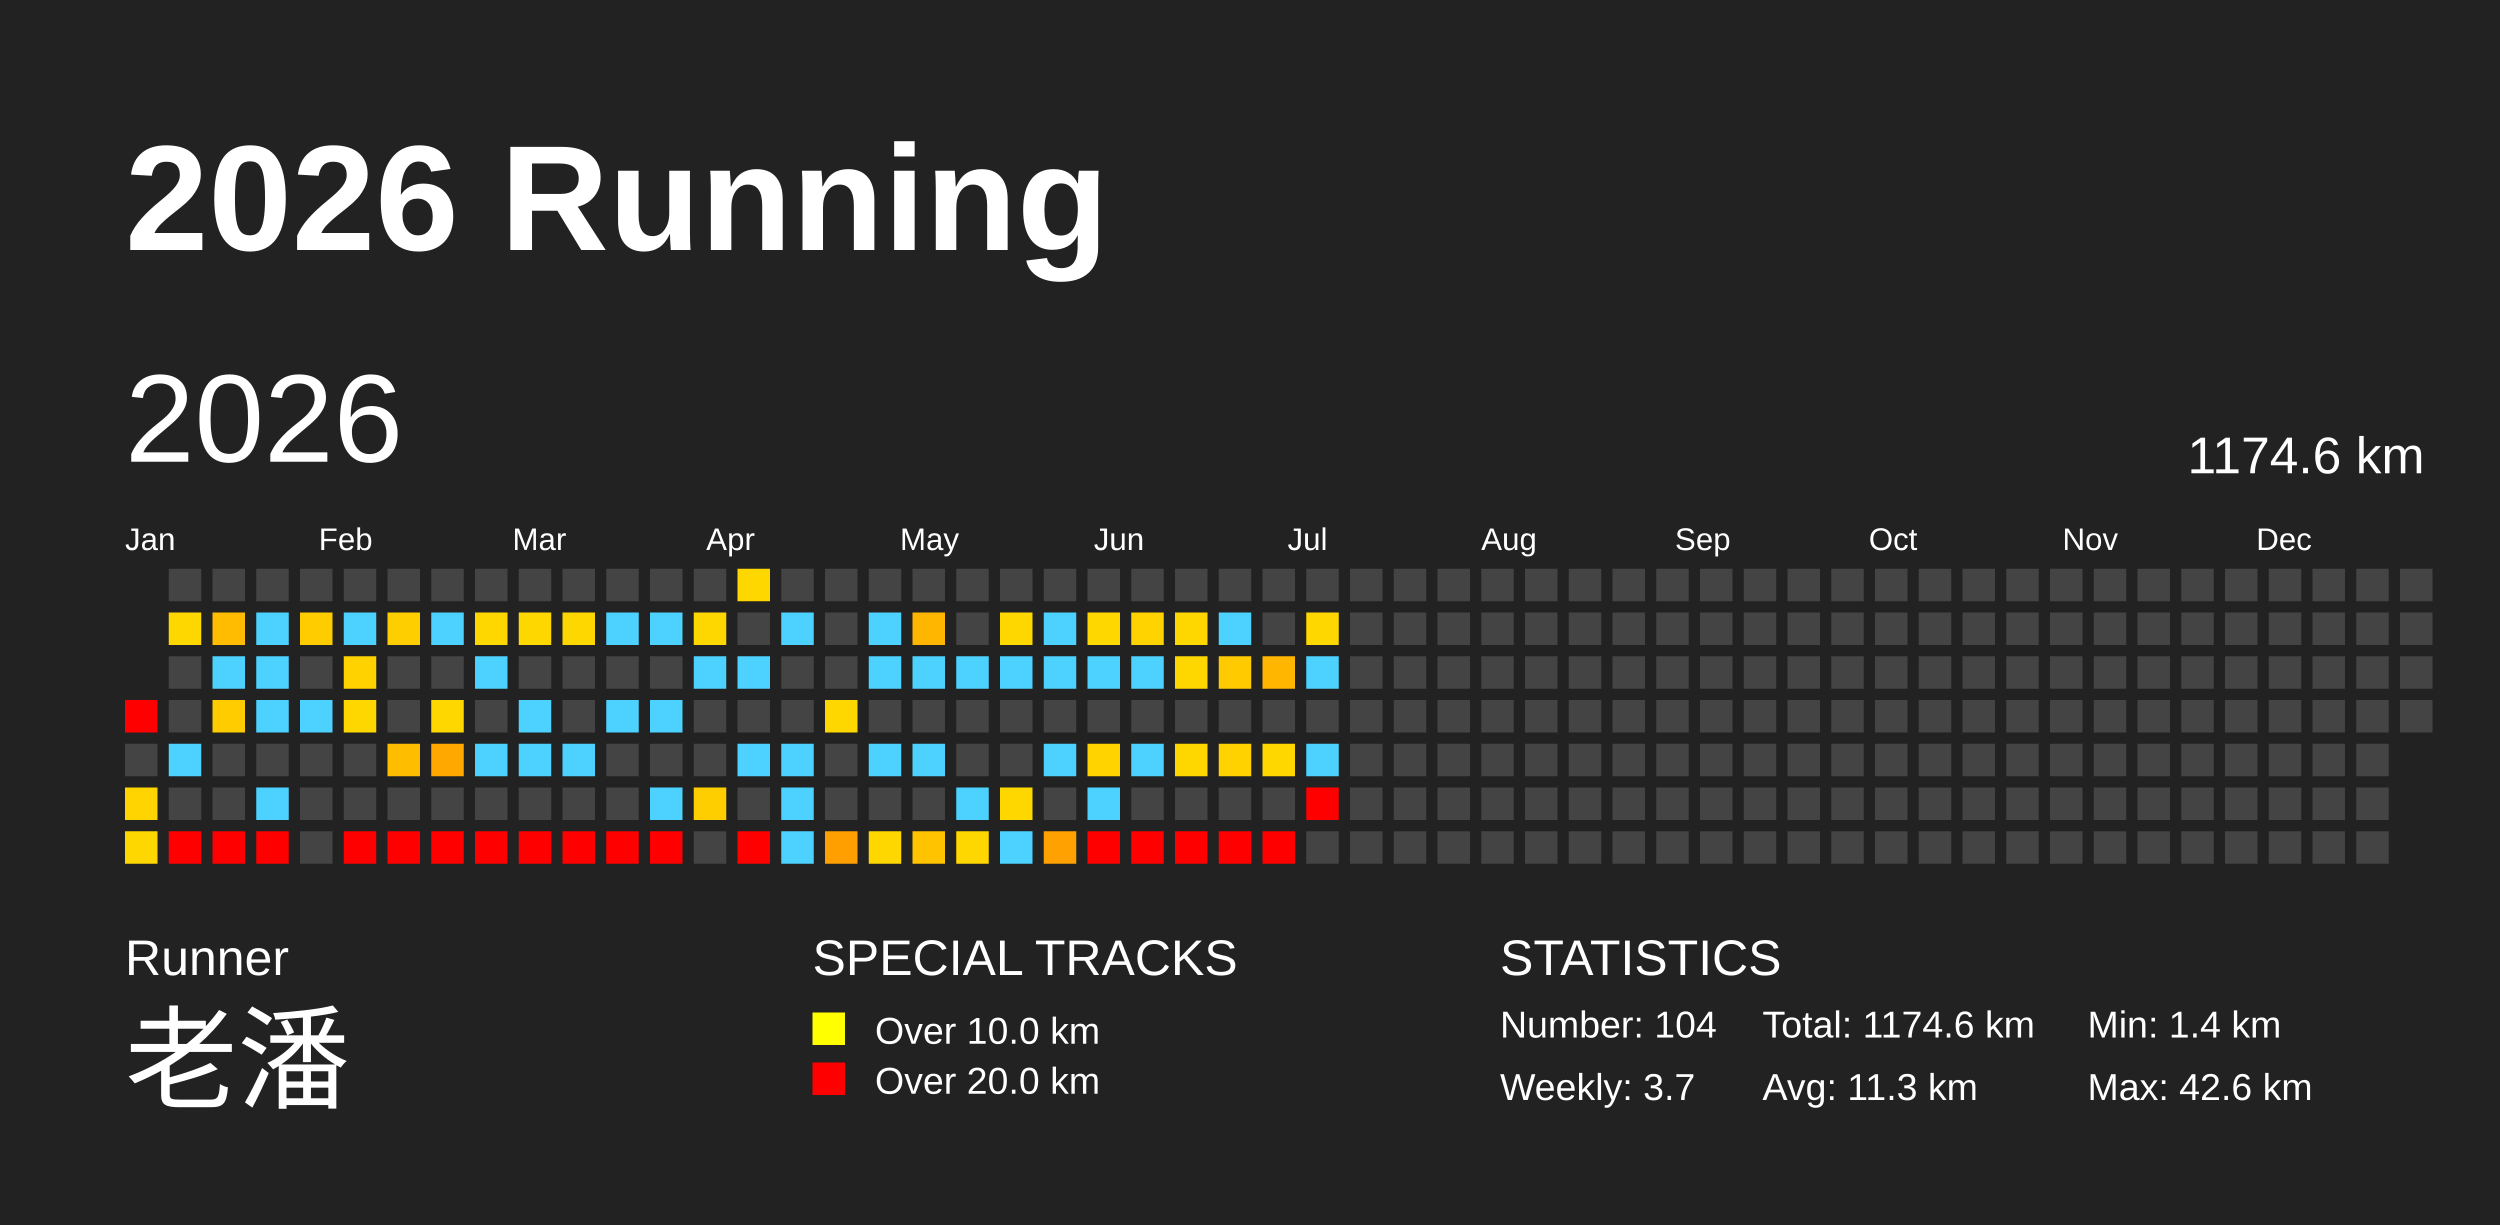
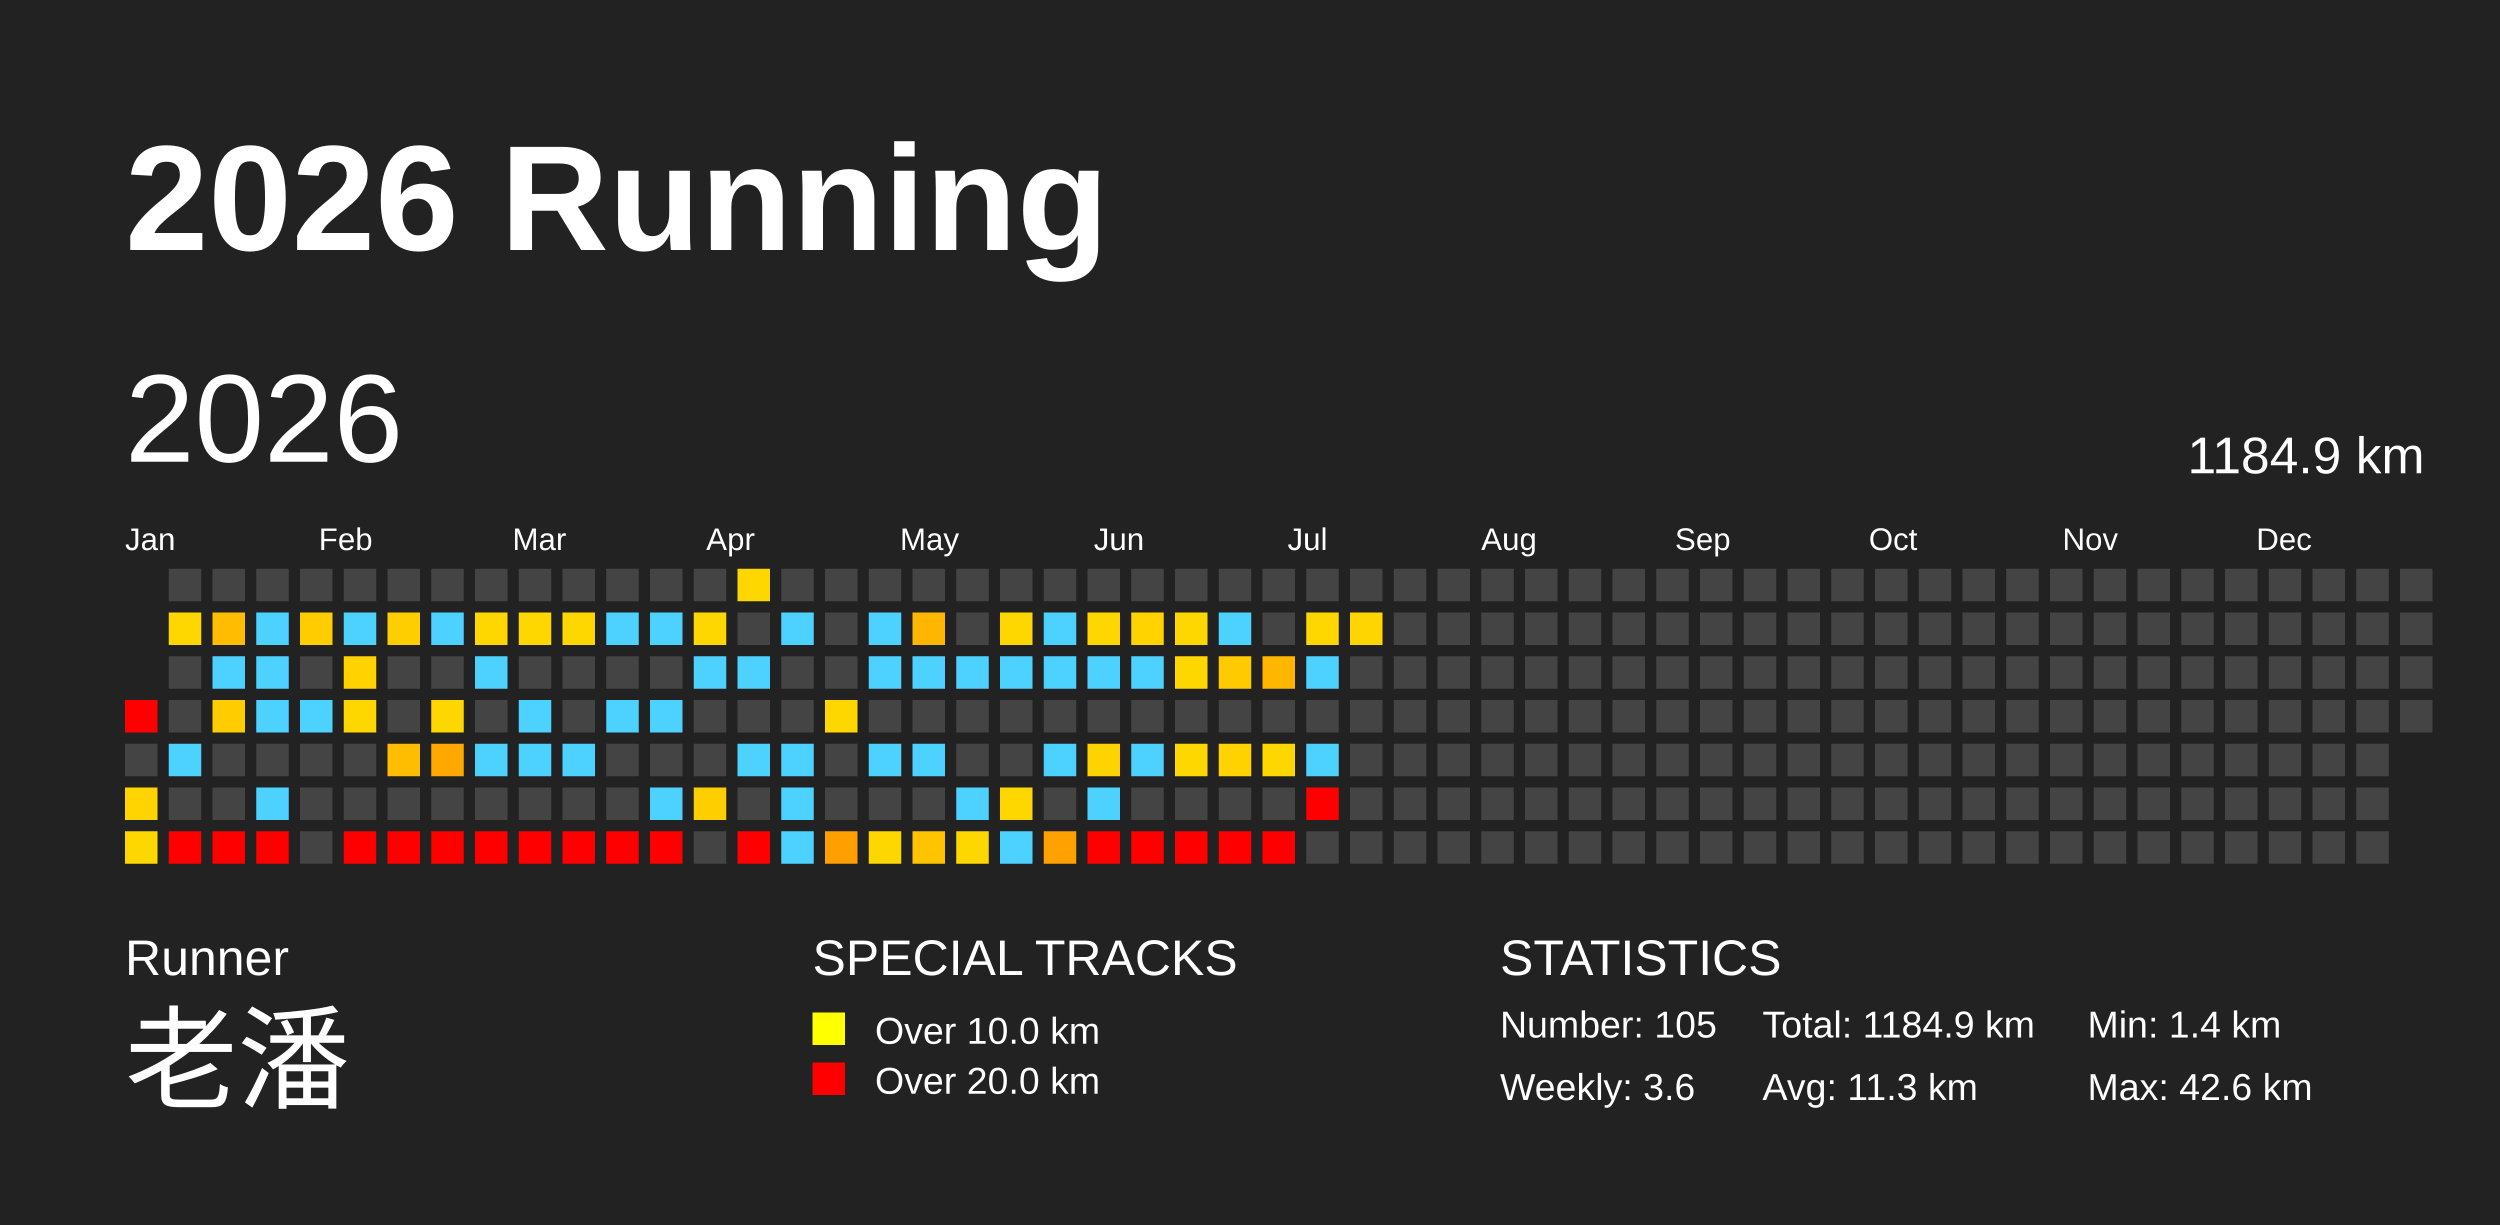
<svg xmlns="http://www.w3.org/2000/svg" baseProfile="full" height="98mm" version="1.1" viewBox="0,0,200,98" width="200mm">
  <defs />
  <rect fill="#222222" height="98" width="200" x="0" y="0" />
  <text fill="#FFFFFF" style="font-size:12px; font-family:Arial; font-weight:bold;" x="10" y="20">2026 Running</text>
  <text fill="#FFFFFF" style="font-size:4px; font-family:Arial" x="10" y="78">Runner</text>
  <text fill="#FFFFFF" style="font-size:9px; font-family:Arial" x="10" y="88">老潘</text>
  <text fill="#FFFFFF" style="font-size:4px; font-family:Arial" x="65" y="78">SPECIAL TRACKS</text>
  <rect fill="yellow" height="2.6" width="2.6" x="65" y="81" />
  <text fill="#FFFFFF" style="font-size:3px; font-family:Arial" x="70" y="83.5">Over 10.0 km</text>
  <rect fill="red" height="2.6" width="2.6" x="65" y="85" />
  <text fill="#FFFFFF" style="font-size:3px; font-family:Arial" x="70" y="87.5">Over 20.0 km</text>
  <text fill="#FFFFFF" style="font-size:4px; font-family:Arial" x="120" y="78">STATISTICS</text>
-   <text fill="#FFFFFF" style="font-size:3px; font-family:Arial" x="120" y="83">Number: 104</text>
-   <text fill="#FFFFFF" style="font-size:3px; font-family:Arial" x="120" y="88">Weekly: 3.7</text>
-   <text fill="#FFFFFF" style="font-size:3px; font-family:Arial" x="141" y="83">Total: 1174.6 km</text>
+   <text fill="#FFFFFF" style="font-size:3px; font-family:Arial" x="120" y="83">Number: 105</text>
+   <text fill="#FFFFFF" style="font-size:3px; font-family:Arial" x="120" y="88">Weekly: 3.6</text>
+   <text fill="#FFFFFF" style="font-size:3px; font-family:Arial" x="141" y="83">Total: 1184.9 km</text>
  <text fill="#FFFFFF" style="font-size:3px; font-family:Arial" x="141" y="88">Avg: 11.3 km</text>
  <text fill="#FFFFFF" style="font-size:3px; font-family:Arial" x="167" y="83">Min: 1.4 km</text>
  <text fill="#FFFFFF" style="font-size:3px; font-family:Arial" x="167" y="88">Max: 42.6 km</text>
  <text dominant-baseline="hanging" fill="#FFFFFF" style="font-size:10.0px; font-family:Arial;" x="10" y="30">2026</text>
-   <text dominant-baseline="hanging" fill="#FFFFFF" style="font-size:4.125px; font-family:Arial;" x="175" y="35">1174.6 km</text>
+   <text dominant-baseline="hanging" fill="#FFFFFF" style="font-size:4.125px; font-family:Arial;" x="175" y="35">1184.9 km</text>
  <text fill="#FFFFFF" style="font-size:2.5px; font-family:Arial" x="10.0" y="44">Jan</text>
  <text fill="#FFFFFF" style="font-size:2.5px; font-family:Arial" x="25.5" y="44">Feb</text>
  <text fill="#FFFFFF" style="font-size:2.5px; font-family:Arial" x="41.0" y="44">Mar</text>
  <text fill="#FFFFFF" style="font-size:2.5px; font-family:Arial" x="56.5" y="44">Apr</text>
  <text fill="#FFFFFF" style="font-size:2.5px; font-family:Arial" x="72.0" y="44">May</text>
  <text fill="#FFFFFF" style="font-size:2.5px; font-family:Arial" x="87.5" y="44">Jun</text>
  <text fill="#FFFFFF" style="font-size:2.5px; font-family:Arial" x="103.0" y="44">Jul</text>
  <text fill="#FFFFFF" style="font-size:2.5px; font-family:Arial" x="118.5" y="44">Aug</text>
  <text fill="#FFFFFF" style="font-size:2.5px; font-family:Arial" x="134.0" y="44">Sep</text>
  <text fill="#FFFFFF" style="font-size:2.5px; font-family:Arial" x="149.5" y="44">Oct</text>
  <text fill="#FFFFFF" style="font-size:2.5px; font-family:Arial" x="165.0" y="44">Nov</text>
  <text fill="#FFFFFF" style="font-size:2.5px; font-family:Arial" x="180.5" y="44">Dec</text>
  <rect fill="red" height="2.6" width="2.6" x="10.0" y="56.0" />
  <rect fill="#444444" height="2.6" width="2.6" x="10.0" y="59.5" />
  <rect fill="#ffd400" height="2.6" width="2.6" x="10.0" y="63.0" />
  <rect fill="#ffd700" height="2.6" width="2.6" x="10.0" y="66.5" />
  <rect fill="#444444" height="2.6" width="2.6" x="13.5" y="45.5" />
  <rect fill="#ffd700" height="2.6" width="2.6" x="13.5" y="49.0" />
  <rect fill="#444444" height="2.6" width="2.6" x="13.5" y="52.5" />
  <rect fill="#444444" height="2.6" width="2.6" x="13.5" y="56.0" />
  <rect fill="#4dd2ff" height="2.6" width="2.6" x="13.5" y="59.5" />
  <rect fill="#444444" height="2.6" width="2.6" x="13.5" y="63.0" />
  <rect fill="red" height="2.6" width="2.6" x="13.5" y="66.5" />
  <rect fill="#444444" height="2.6" width="2.6" x="17.0" y="45.5" />
  <rect fill="#ffbc00" height="2.6" width="2.6" x="17.0" y="49.0" />
  <rect fill="#4dd2ff" height="2.6" width="2.6" x="17.0" y="52.5" />
  <rect fill="#ffcc00" height="2.6" width="2.6" x="17.0" y="56.0" />
  <rect fill="#444444" height="2.6" width="2.6" x="17.0" y="59.5" />
  <rect fill="#444444" height="2.6" width="2.6" x="17.0" y="63.0" />
  <rect fill="red" height="2.6" width="2.6" x="17.0" y="66.5" />
  <rect fill="#444444" height="2.6" width="2.6" x="20.5" y="45.5" />
  <rect fill="#4dd2ff" height="2.6" width="2.6" x="20.5" y="49.0" />
  <rect fill="#4dd2ff" height="2.6" width="2.6" x="20.5" y="52.5" />
  <rect fill="#4dd2ff" height="2.6" width="2.6" x="20.5" y="56.0" />
  <rect fill="#444444" height="2.6" width="2.6" x="20.5" y="59.5" />
  <rect fill="#4dd2ff" height="2.6" width="2.6" x="20.5" y="63.0" />
  <rect fill="red" height="2.6" width="2.6" x="20.5" y="66.5" />
  <rect fill="#444444" height="2.6" width="2.6" x="24.0" y="45.5" />
  <rect fill="#ffcc00" height="2.6" width="2.6" x="24.0" y="49.0" />
  <rect fill="#444444" height="2.6" width="2.6" x="24.0" y="52.5" />
  <rect fill="#4dd2ff" height="2.6" width="2.6" x="24.0" y="56.0" />
  <rect fill="#444444" height="2.6" width="2.6" x="24.0" y="59.5" />
  <rect fill="#444444" height="2.6" width="2.6" x="24.0" y="63.0" />
  <rect fill="#444444" height="2.6" width="2.6" x="24.0" y="66.5" />
  <rect fill="#444444" height="2.6" width="2.6" x="27.5" y="45.5" />
  <rect fill="#4dd2ff" height="2.6" width="2.6" x="27.5" y="49.0" />
  <rect fill="#ffd200" height="2.6" width="2.6" x="27.5" y="52.5" />
  <rect fill="#ffd700" height="2.6" width="2.6" x="27.5" y="56.0" />
  <rect fill="#444444" height="2.6" width="2.6" x="27.5" y="59.5" />
  <rect fill="#444444" height="2.6" width="2.6" x="27.5" y="63.0" />
  <rect fill="red" height="2.6" width="2.6" x="27.5" y="66.5" />
  <rect fill="#444444" height="2.6" width="2.6" x="31.0" y="45.5" />
  <rect fill="#ffce00" height="2.6" width="2.6" x="31.0" y="49.0" />
  <rect fill="#444444" height="2.6" width="2.6" x="31.0" y="52.5" />
  <rect fill="#444444" height="2.6" width="2.6" x="31.0" y="56.0" />
  <rect fill="#ffbd00" height="2.6" width="2.6" x="31.0" y="59.5" />
  <rect fill="#444444" height="2.6" width="2.6" x="31.0" y="63.0" />
  <rect fill="red" height="2.6" width="2.6" x="31.0" y="66.5" />
  <rect fill="#444444" height="2.6" width="2.6" x="34.5" y="45.5" />
  <rect fill="#4dd2ff" height="2.6" width="2.6" x="34.5" y="49.0" />
  <rect fill="#444444" height="2.6" width="2.6" x="34.5" y="52.5" />
  <rect fill="#ffd700" height="2.6" width="2.6" x="34.5" y="56.0" />
  <rect fill="#ffa900" height="2.6" width="2.6" x="34.5" y="59.5" />
  <rect fill="#444444" height="2.6" width="2.6" x="34.5" y="63.0" />
  <rect fill="red" height="2.6" width="2.6" x="34.5" y="66.5" />
  <rect fill="#444444" height="2.6" width="2.6" x="38.0" y="45.5" />
  <rect fill="#ffd700" height="2.6" width="2.6" x="38.0" y="49.0" />
  <rect fill="#4dd2ff" height="2.6" width="2.6" x="38.0" y="52.5" />
  <rect fill="#444444" height="2.6" width="2.6" x="38.0" y="56.0" />
  <rect fill="#4dd2ff" height="2.6" width="2.6" x="38.0" y="59.5" />
  <rect fill="#444444" height="2.6" width="2.6" x="38.0" y="63.0" />
  <rect fill="red" height="2.6" width="2.6" x="38.0" y="66.5" />
  <rect fill="#444444" height="2.6" width="2.6" x="41.5" y="45.5" />
  <rect fill="#ffd700" height="2.6" width="2.6" x="41.5" y="49.0" />
  <rect fill="#444444" height="2.6" width="2.6" x="41.5" y="52.5" />
  <rect fill="#4dd2ff" height="2.6" width="2.6" x="41.5" y="56.0" />
  <rect fill="#4dd2ff" height="2.6" width="2.6" x="41.5" y="59.5" />
  <rect fill="#444444" height="2.6" width="2.6" x="41.5" y="63.0" />
  <rect fill="red" height="2.6" width="2.6" x="41.5" y="66.5" />
  <rect fill="#444444" height="2.6" width="2.6" x="45.0" y="45.5" />
  <rect fill="#ffd700" height="2.6" width="2.6" x="45.0" y="49.0" />
  <rect fill="#444444" height="2.6" width="2.6" x="45.0" y="52.5" />
  <rect fill="#444444" height="2.6" width="2.6" x="45.0" y="56.0" />
  <rect fill="#4dd2ff" height="2.6" width="2.6" x="45.0" y="59.5" />
  <rect fill="#444444" height="2.6" width="2.6" x="45.0" y="63.0" />
  <rect fill="red" height="2.6" width="2.6" x="45.0" y="66.5" />
  <rect fill="#444444" height="2.6" width="2.6" x="48.5" y="45.5" />
  <rect fill="#4dd2ff" height="2.6" width="2.6" x="48.5" y="49.0" />
  <rect fill="#444444" height="2.6" width="2.6" x="48.5" y="52.5" />
  <rect fill="#4dd2ff" height="2.6" width="2.6" x="48.5" y="56.0" />
  <rect fill="#444444" height="2.6" width="2.6" x="48.5" y="59.5" />
  <rect fill="#444444" height="2.6" width="2.6" x="48.5" y="63.0" />
  <rect fill="red" height="2.6" width="2.6" x="48.5" y="66.5" />
  <rect fill="#444444" height="2.6" width="2.6" x="52.0" y="45.5" />
  <rect fill="#4dd2ff" height="2.6" width="2.6" x="52.0" y="49.0" />
  <rect fill="#444444" height="2.6" width="2.6" x="52.0" y="52.5" />
  <rect fill="#4dd2ff" height="2.6" width="2.6" x="52.0" y="56.0" />
  <rect fill="#444444" height="2.6" width="2.6" x="52.0" y="59.5" />
  <rect fill="#4dd2ff" height="2.6" width="2.6" x="52.0" y="63.0" />
  <rect fill="red" height="2.6" width="2.6" x="52.0" y="66.5" />
  <rect fill="#444444" height="2.6" width="2.6" x="55.5" y="45.5" />
  <rect fill="#ffd700" height="2.6" width="2.6" x="55.5" y="49.0" />
  <rect fill="#4dd2ff" height="2.6" width="2.6" x="55.5" y="52.5" />
  <rect fill="#444444" height="2.6" width="2.6" x="55.5" y="56.0" />
  <rect fill="#444444" height="2.6" width="2.6" x="55.5" y="59.5" />
  <rect fill="#ffce00" height="2.6" width="2.6" x="55.5" y="63.0" />
  <rect fill="#444444" height="2.6" width="2.6" x="55.5" y="66.5" />
  <rect fill="#ffd700" height="2.6" width="2.6" x="59.0" y="45.5" />
  <rect fill="#444444" height="2.6" width="2.6" x="59.0" y="49.0" />
  <rect fill="#4dd2ff" height="2.6" width="2.6" x="59.0" y="52.5" />
  <rect fill="#444444" height="2.6" width="2.6" x="59.0" y="56.0" />
  <rect fill="#4dd2ff" height="2.6" width="2.6" x="59.0" y="59.5" />
  <rect fill="#444444" height="2.6" width="2.6" x="59.0" y="63.0" />
  <rect fill="red" height="2.6" width="2.6" x="59.0" y="66.5" />
  <rect fill="#444444" height="2.6" width="2.6" x="62.5" y="45.5" />
  <rect fill="#4dd2ff" height="2.6" width="2.6" x="62.5" y="49.0" />
  <rect fill="#444444" height="2.6" width="2.6" x="62.5" y="52.5" />
  <rect fill="#444444" height="2.6" width="2.6" x="62.5" y="56.0" />
  <rect fill="#4dd2ff" height="2.6" width="2.6" x="62.5" y="59.5" />
  <rect fill="#4dd2ff" height="2.6" width="2.6" x="62.5" y="63.0" />
  <rect fill="#4dd2ff" height="2.6" width="2.6" x="62.5" y="66.5" />
  <rect fill="#444444" height="2.6" width="2.6" x="66.0" y="45.5" />
  <rect fill="#444444" height="2.6" width="2.6" x="66.0" y="49.0" />
  <rect fill="#444444" height="2.6" width="2.6" x="66.0" y="52.5" />
  <rect fill="#ffd700" height="2.6" width="2.6" x="66.0" y="56.0" />
  <rect fill="#444444" height="2.6" width="2.6" x="66.0" y="59.5" />
  <rect fill="#444444" height="2.6" width="2.6" x="66.0" y="63.0" />
  <rect fill="#ffa000" height="2.6" width="2.6" x="66.0" y="66.5" />
  <rect fill="#444444" height="2.6" width="2.6" x="69.5" y="45.5" />
  <rect fill="#4dd2ff" height="2.6" width="2.6" x="69.5" y="49.0" />
  <rect fill="#4dd2ff" height="2.6" width="2.6" x="69.5" y="52.5" />
  <rect fill="#444444" height="2.6" width="2.6" x="69.5" y="56.0" />
  <rect fill="#4dd2ff" height="2.6" width="2.6" x="69.5" y="59.5" />
  <rect fill="#444444" height="2.6" width="2.6" x="69.5" y="63.0" />
  <rect fill="#ffd700" height="2.6" width="2.6" x="69.5" y="66.5" />
  <rect fill="#444444" height="2.6" width="2.6" x="73.0" y="45.5" />
  <rect fill="#ffb600" height="2.6" width="2.6" x="73.0" y="49.0" />
  <rect fill="#4dd2ff" height="2.6" width="2.6" x="73.0" y="52.5" />
  <rect fill="#444444" height="2.6" width="2.6" x="73.0" y="56.0" />
  <rect fill="#4dd2ff" height="2.6" width="2.6" x="73.0" y="59.5" />
  <rect fill="#444444" height="2.6" width="2.6" x="73.0" y="63.0" />
  <rect fill="#ffc300" height="2.6" width="2.6" x="73.0" y="66.5" />
  <rect fill="#444444" height="2.6" width="2.6" x="76.5" y="45.5" />
  <rect fill="#444444" height="2.6" width="2.6" x="76.5" y="49.0" />
  <rect fill="#4dd2ff" height="2.6" width="2.6" x="76.5" y="52.5" />
  <rect fill="#444444" height="2.6" width="2.6" x="76.5" y="56.0" />
  <rect fill="#444444" height="2.6" width="2.6" x="76.5" y="59.5" />
  <rect fill="#4dd2ff" height="2.6" width="2.6" x="76.5" y="63.0" />
  <rect fill="#ffd700" height="2.6" width="2.6" x="76.5" y="66.5" />
  <rect fill="#444444" height="2.6" width="2.6" x="80.0" y="45.5" />
  <rect fill="#ffd700" height="2.6" width="2.6" x="80.0" y="49.0" />
  <rect fill="#4dd2ff" height="2.6" width="2.6" x="80.0" y="52.5" />
  <rect fill="#444444" height="2.6" width="2.6" x="80.0" y="56.0" />
  <rect fill="#444444" height="2.6" width="2.6" x="80.0" y="59.5" />
  <rect fill="#ffd700" height="2.6" width="2.6" x="80.0" y="63.0" />
  <rect fill="#4dd2ff" height="2.6" width="2.6" x="80.0" y="66.5" />
  <rect fill="#444444" height="2.6" width="2.6" x="83.5" y="45.5" />
  <rect fill="#4dd2ff" height="2.6" width="2.6" x="83.5" y="49.0" />
  <rect fill="#4dd2ff" height="2.6" width="2.6" x="83.5" y="52.5" />
  <rect fill="#444444" height="2.6" width="2.6" x="83.5" y="56.0" />
  <rect fill="#4dd2ff" height="2.6" width="2.6" x="83.5" y="59.5" />
  <rect fill="#444444" height="2.6" width="2.6" x="83.5" y="63.0" />
  <rect fill="#ffa100" height="2.6" width="2.6" x="83.5" y="66.5" />
  <rect fill="#444444" height="2.6" width="2.6" x="87.0" y="45.5" />
  <rect fill="#ffd700" height="2.6" width="2.6" x="87.0" y="49.0" />
  <rect fill="#4dd2ff" height="2.6" width="2.6" x="87.0" y="52.5" />
  <rect fill="#444444" height="2.6" width="2.6" x="87.0" y="56.0" />
  <rect fill="#ffd300" height="2.6" width="2.6" x="87.0" y="59.5" />
  <rect fill="#4dd2ff" height="2.6" width="2.6" x="87.0" y="63.0" />
  <rect fill="red" height="2.6" width="2.6" x="87.0" y="66.5" />
  <rect fill="#444444" height="2.6" width="2.6" x="90.5" y="45.5" />
  <rect fill="#ffd300" height="2.6" width="2.6" x="90.5" y="49.0" />
  <rect fill="#4dd2ff" height="2.6" width="2.6" x="90.5" y="52.5" />
  <rect fill="#444444" height="2.6" width="2.6" x="90.5" y="56.0" />
  <rect fill="#4dd2ff" height="2.6" width="2.6" x="90.5" y="59.5" />
  <rect fill="#444444" height="2.6" width="2.6" x="90.5" y="63.0" />
  <rect fill="red" height="2.6" width="2.6" x="90.5" y="66.5" />
  <rect fill="#444444" height="2.6" width="2.6" x="94.0" y="45.5" />
  <rect fill="#ffd700" height="2.6" width="2.6" x="94.0" y="49.0" />
  <rect fill="#ffd700" height="2.6" width="2.6" x="94.0" y="52.5" />
  <rect fill="#444444" height="2.6" width="2.6" x="94.0" y="56.0" />
  <rect fill="#ffd700" height="2.6" width="2.6" x="94.0" y="59.5" />
  <rect fill="#444444" height="2.6" width="2.6" x="94.0" y="63.0" />
  <rect fill="red" height="2.6" width="2.6" x="94.0" y="66.5" />
  <rect fill="#444444" height="2.6" width="2.6" x="97.5" y="45.5" />
  <rect fill="#4dd2ff" height="2.6" width="2.6" x="97.5" y="49.0" />
  <rect fill="#ffcb00" height="2.6" width="2.6" x="97.5" y="52.5" />
  <rect fill="#444444" height="2.6" width="2.6" x="97.5" y="56.0" />
  <rect fill="#ffd200" height="2.6" width="2.6" x="97.5" y="59.5" />
  <rect fill="#444444" height="2.6" width="2.6" x="97.5" y="63.0" />
  <rect fill="red" height="2.6" width="2.6" x="97.5" y="66.5" />
  <rect fill="#444444" height="2.6" width="2.6" x="101.0" y="45.5" />
  <rect fill="#444444" height="2.6" width="2.6" x="101.0" y="49.0" />
  <rect fill="#ffb600" height="2.6" width="2.6" x="101.0" y="52.5" />
  <rect fill="#444444" height="2.6" width="2.6" x="101.0" y="56.0" />
  <rect fill="#ffd700" height="2.6" width="2.6" x="101.0" y="59.5" />
  <rect fill="#444444" height="2.6" width="2.6" x="101.0" y="63.0" />
  <rect fill="red" height="2.6" width="2.6" x="101.0" y="66.5" />
  <rect fill="#444444" height="2.6" width="2.6" x="104.5" y="45.5" />
  <rect fill="#ffd700" height="2.6" width="2.6" x="104.5" y="49.0" />
  <rect fill="#4dd2ff" height="2.6" width="2.6" x="104.5" y="52.5" />
  <rect fill="#444444" height="2.6" width="2.6" x="104.5" y="56.0" />
  <rect fill="#4dd2ff" height="2.6" width="2.6" x="104.5" y="59.5" />
  <rect fill="red" height="2.6" width="2.6" x="104.5" y="63.0" />
  <rect fill="#444444" height="2.6" width="2.6" x="104.5" y="66.5" />
  <rect fill="#444444" height="2.6" width="2.6" x="108.0" y="45.5" />
-   <rect fill="#444444" height="2.6" width="2.6" x="108.0" y="49.0" />
+   <rect fill="#ffd500" height="2.6" width="2.6" x="108.0" y="49.0" />
  <rect fill="#444444" height="2.6" width="2.6" x="108.0" y="52.5" />
  <rect fill="#444444" height="2.6" width="2.6" x="108.0" y="56.0" />
  <rect fill="#444444" height="2.6" width="2.6" x="108.0" y="59.5" />
  <rect fill="#444444" height="2.6" width="2.6" x="108.0" y="63.0" />
  <rect fill="#444444" height="2.6" width="2.6" x="108.0" y="66.5" />
  <rect fill="#444444" height="2.6" width="2.6" x="111.5" y="45.5" />
  <rect fill="#444444" height="2.6" width="2.6" x="111.5" y="49.0" />
  <rect fill="#444444" height="2.6" width="2.6" x="111.5" y="52.5" />
  <rect fill="#444444" height="2.6" width="2.6" x="111.5" y="56.0" />
  <rect fill="#444444" height="2.6" width="2.6" x="111.5" y="59.5" />
  <rect fill="#444444" height="2.6" width="2.6" x="111.5" y="63.0" />
  <rect fill="#444444" height="2.6" width="2.6" x="111.5" y="66.5" />
  <rect fill="#444444" height="2.6" width="2.6" x="115.0" y="45.5" />
  <rect fill="#444444" height="2.6" width="2.6" x="115.0" y="49.0" />
  <rect fill="#444444" height="2.6" width="2.6" x="115.0" y="52.5" />
  <rect fill="#444444" height="2.6" width="2.6" x="115.0" y="56.0" />
  <rect fill="#444444" height="2.6" width="2.6" x="115.0" y="59.5" />
  <rect fill="#444444" height="2.6" width="2.6" x="115.0" y="63.0" />
  <rect fill="#444444" height="2.6" width="2.6" x="115.0" y="66.5" />
  <rect fill="#444444" height="2.6" width="2.6" x="118.5" y="45.5" />
  <rect fill="#444444" height="2.6" width="2.6" x="118.5" y="49.0" />
  <rect fill="#444444" height="2.6" width="2.6" x="118.5" y="52.5" />
  <rect fill="#444444" height="2.6" width="2.6" x="118.5" y="56.0" />
  <rect fill="#444444" height="2.6" width="2.6" x="118.5" y="59.5" />
  <rect fill="#444444" height="2.6" width="2.6" x="118.5" y="63.0" />
  <rect fill="#444444" height="2.6" width="2.6" x="118.5" y="66.5" />
  <rect fill="#444444" height="2.6" width="2.6" x="122.0" y="45.5" />
  <rect fill="#444444" height="2.6" width="2.6" x="122.0" y="49.0" />
  <rect fill="#444444" height="2.6" width="2.6" x="122.0" y="52.5" />
  <rect fill="#444444" height="2.6" width="2.6" x="122.0" y="56.0" />
  <rect fill="#444444" height="2.6" width="2.6" x="122.0" y="59.5" />
  <rect fill="#444444" height="2.6" width="2.6" x="122.0" y="63.0" />
  <rect fill="#444444" height="2.6" width="2.6" x="122.0" y="66.5" />
  <rect fill="#444444" height="2.6" width="2.6" x="125.5" y="45.5" />
  <rect fill="#444444" height="2.6" width="2.6" x="125.5" y="49.0" />
  <rect fill="#444444" height="2.6" width="2.6" x="125.5" y="52.5" />
  <rect fill="#444444" height="2.6" width="2.6" x="125.5" y="56.0" />
  <rect fill="#444444" height="2.6" width="2.6" x="125.5" y="59.5" />
  <rect fill="#444444" height="2.6" width="2.6" x="125.5" y="63.0" />
  <rect fill="#444444" height="2.6" width="2.6" x="125.5" y="66.5" />
  <rect fill="#444444" height="2.6" width="2.6" x="129.0" y="45.5" />
  <rect fill="#444444" height="2.6" width="2.6" x="129.0" y="49.0" />
  <rect fill="#444444" height="2.6" width="2.6" x="129.0" y="52.5" />
  <rect fill="#444444" height="2.6" width="2.6" x="129.0" y="56.0" />
  <rect fill="#444444" height="2.6" width="2.6" x="129.0" y="59.5" />
  <rect fill="#444444" height="2.6" width="2.6" x="129.0" y="63.0" />
  <rect fill="#444444" height="2.6" width="2.6" x="129.0" y="66.5" />
  <rect fill="#444444" height="2.6" width="2.6" x="132.5" y="45.5" />
  <rect fill="#444444" height="2.6" width="2.6" x="132.5" y="49.0" />
  <rect fill="#444444" height="2.6" width="2.6" x="132.5" y="52.5" />
  <rect fill="#444444" height="2.6" width="2.6" x="132.5" y="56.0" />
  <rect fill="#444444" height="2.6" width="2.6" x="132.5" y="59.5" />
  <rect fill="#444444" height="2.6" width="2.6" x="132.5" y="63.0" />
  <rect fill="#444444" height="2.6" width="2.6" x="132.5" y="66.5" />
  <rect fill="#444444" height="2.6" width="2.6" x="136.0" y="45.5" />
  <rect fill="#444444" height="2.6" width="2.6" x="136.0" y="49.0" />
  <rect fill="#444444" height="2.6" width="2.6" x="136.0" y="52.5" />
  <rect fill="#444444" height="2.6" width="2.6" x="136.0" y="56.0" />
  <rect fill="#444444" height="2.6" width="2.6" x="136.0" y="59.5" />
  <rect fill="#444444" height="2.6" width="2.6" x="136.0" y="63.0" />
  <rect fill="#444444" height="2.6" width="2.6" x="136.0" y="66.5" />
  <rect fill="#444444" height="2.6" width="2.6" x="139.5" y="45.5" />
  <rect fill="#444444" height="2.6" width="2.6" x="139.5" y="49.0" />
  <rect fill="#444444" height="2.6" width="2.6" x="139.5" y="52.5" />
  <rect fill="#444444" height="2.6" width="2.6" x="139.5" y="56.0" />
  <rect fill="#444444" height="2.6" width="2.6" x="139.5" y="59.5" />
  <rect fill="#444444" height="2.6" width="2.6" x="139.5" y="63.0" />
  <rect fill="#444444" height="2.6" width="2.6" x="139.5" y="66.5" />
  <rect fill="#444444" height="2.6" width="2.6" x="143.0" y="45.5" />
  <rect fill="#444444" height="2.6" width="2.6" x="143.0" y="49.0" />
  <rect fill="#444444" height="2.6" width="2.6" x="143.0" y="52.5" />
  <rect fill="#444444" height="2.6" width="2.6" x="143.0" y="56.0" />
  <rect fill="#444444" height="2.6" width="2.6" x="143.0" y="59.5" />
  <rect fill="#444444" height="2.6" width="2.6" x="143.0" y="63.0" />
  <rect fill="#444444" height="2.6" width="2.6" x="143.0" y="66.5" />
  <rect fill="#444444" height="2.6" width="2.6" x="146.5" y="45.5" />
  <rect fill="#444444" height="2.6" width="2.6" x="146.5" y="49.0" />
  <rect fill="#444444" height="2.6" width="2.6" x="146.5" y="52.5" />
  <rect fill="#444444" height="2.6" width="2.6" x="146.5" y="56.0" />
  <rect fill="#444444" height="2.6" width="2.6" x="146.5" y="59.5" />
  <rect fill="#444444" height="2.6" width="2.6" x="146.5" y="63.0" />
  <rect fill="#444444" height="2.6" width="2.6" x="146.5" y="66.5" />
  <rect fill="#444444" height="2.6" width="2.6" x="150.0" y="45.5" />
  <rect fill="#444444" height="2.6" width="2.6" x="150.0" y="49.0" />
  <rect fill="#444444" height="2.6" width="2.6" x="150.0" y="52.5" />
  <rect fill="#444444" height="2.6" width="2.6" x="150.0" y="56.0" />
  <rect fill="#444444" height="2.6" width="2.6" x="150.0" y="59.5" />
  <rect fill="#444444" height="2.6" width="2.6" x="150.0" y="63.0" />
  <rect fill="#444444" height="2.6" width="2.6" x="150.0" y="66.5" />
  <rect fill="#444444" height="2.6" width="2.6" x="153.5" y="45.5" />
  <rect fill="#444444" height="2.6" width="2.6" x="153.5" y="49.0" />
  <rect fill="#444444" height="2.6" width="2.6" x="153.5" y="52.5" />
  <rect fill="#444444" height="2.6" width="2.6" x="153.5" y="56.0" />
  <rect fill="#444444" height="2.6" width="2.6" x="153.5" y="59.5" />
  <rect fill="#444444" height="2.6" width="2.6" x="153.5" y="63.0" />
  <rect fill="#444444" height="2.6" width="2.6" x="153.5" y="66.5" />
  <rect fill="#444444" height="2.6" width="2.6" x="157.0" y="45.5" />
  <rect fill="#444444" height="2.6" width="2.6" x="157.0" y="49.0" />
  <rect fill="#444444" height="2.6" width="2.6" x="157.0" y="52.5" />
  <rect fill="#444444" height="2.6" width="2.6" x="157.0" y="56.0" />
  <rect fill="#444444" height="2.6" width="2.6" x="157.0" y="59.5" />
  <rect fill="#444444" height="2.6" width="2.6" x="157.0" y="63.0" />
  <rect fill="#444444" height="2.6" width="2.6" x="157.0" y="66.5" />
  <rect fill="#444444" height="2.6" width="2.6" x="160.5" y="45.5" />
  <rect fill="#444444" height="2.6" width="2.6" x="160.5" y="49.0" />
  <rect fill="#444444" height="2.6" width="2.6" x="160.5" y="52.5" />
  <rect fill="#444444" height="2.6" width="2.6" x="160.5" y="56.0" />
  <rect fill="#444444" height="2.6" width="2.6" x="160.5" y="59.5" />
  <rect fill="#444444" height="2.6" width="2.6" x="160.5" y="63.0" />
  <rect fill="#444444" height="2.6" width="2.6" x="160.5" y="66.5" />
  <rect fill="#444444" height="2.6" width="2.6" x="164.0" y="45.5" />
  <rect fill="#444444" height="2.6" width="2.6" x="164.0" y="49.0" />
  <rect fill="#444444" height="2.6" width="2.6" x="164.0" y="52.5" />
  <rect fill="#444444" height="2.6" width="2.6" x="164.0" y="56.0" />
  <rect fill="#444444" height="2.6" width="2.6" x="164.0" y="59.5" />
  <rect fill="#444444" height="2.6" width="2.6" x="164.0" y="63.0" />
  <rect fill="#444444" height="2.6" width="2.6" x="164.0" y="66.5" />
  <rect fill="#444444" height="2.6" width="2.6" x="167.5" y="45.5" />
  <rect fill="#444444" height="2.6" width="2.6" x="167.5" y="49.0" />
  <rect fill="#444444" height="2.6" width="2.6" x="167.5" y="52.5" />
  <rect fill="#444444" height="2.6" width="2.6" x="167.5" y="56.0" />
  <rect fill="#444444" height="2.6" width="2.6" x="167.5" y="59.5" />
  <rect fill="#444444" height="2.6" width="2.6" x="167.5" y="63.0" />
  <rect fill="#444444" height="2.6" width="2.6" x="167.5" y="66.5" />
  <rect fill="#444444" height="2.6" width="2.6" x="171.0" y="45.5" />
  <rect fill="#444444" height="2.6" width="2.6" x="171.0" y="49.0" />
  <rect fill="#444444" height="2.6" width="2.6" x="171.0" y="52.5" />
  <rect fill="#444444" height="2.6" width="2.6" x="171.0" y="56.0" />
  <rect fill="#444444" height="2.6" width="2.6" x="171.0" y="59.5" />
  <rect fill="#444444" height="2.6" width="2.6" x="171.0" y="63.0" />
  <rect fill="#444444" height="2.6" width="2.6" x="171.0" y="66.5" />
  <rect fill="#444444" height="2.6" width="2.6" x="174.5" y="45.5" />
  <rect fill="#444444" height="2.6" width="2.6" x="174.5" y="49.0" />
  <rect fill="#444444" height="2.6" width="2.6" x="174.5" y="52.5" />
  <rect fill="#444444" height="2.6" width="2.6" x="174.5" y="56.0" />
  <rect fill="#444444" height="2.6" width="2.6" x="174.5" y="59.5" />
  <rect fill="#444444" height="2.6" width="2.6" x="174.5" y="63.0" />
  <rect fill="#444444" height="2.6" width="2.6" x="174.5" y="66.5" />
  <rect fill="#444444" height="2.6" width="2.6" x="178.0" y="45.5" />
  <rect fill="#444444" height="2.6" width="2.6" x="178.0" y="49.0" />
  <rect fill="#444444" height="2.6" width="2.6" x="178.0" y="52.5" />
  <rect fill="#444444" height="2.6" width="2.6" x="178.0" y="56.0" />
  <rect fill="#444444" height="2.6" width="2.6" x="178.0" y="59.5" />
  <rect fill="#444444" height="2.6" width="2.6" x="178.0" y="63.0" />
  <rect fill="#444444" height="2.6" width="2.6" x="178.0" y="66.5" />
  <rect fill="#444444" height="2.6" width="2.6" x="181.5" y="45.5" />
  <rect fill="#444444" height="2.6" width="2.6" x="181.5" y="49.0" />
  <rect fill="#444444" height="2.6" width="2.6" x="181.5" y="52.5" />
  <rect fill="#444444" height="2.6" width="2.6" x="181.5" y="56.0" />
  <rect fill="#444444" height="2.6" width="2.6" x="181.5" y="59.5" />
  <rect fill="#444444" height="2.6" width="2.6" x="181.5" y="63.0" />
  <rect fill="#444444" height="2.6" width="2.6" x="181.5" y="66.5" />
  <rect fill="#444444" height="2.6" width="2.6" x="185.0" y="45.5" />
  <rect fill="#444444" height="2.6" width="2.6" x="185.0" y="49.0" />
  <rect fill="#444444" height="2.6" width="2.6" x="185.0" y="52.5" />
  <rect fill="#444444" height="2.6" width="2.6" x="185.0" y="56.0" />
  <rect fill="#444444" height="2.6" width="2.6" x="185.0" y="59.5" />
  <rect fill="#444444" height="2.6" width="2.6" x="185.0" y="63.0" />
  <rect fill="#444444" height="2.6" width="2.6" x="185.0" y="66.5" />
  <rect fill="#444444" height="2.6" width="2.6" x="188.5" y="45.5" />
  <rect fill="#444444" height="2.6" width="2.6" x="188.5" y="49.0" />
  <rect fill="#444444" height="2.6" width="2.6" x="188.5" y="52.5" />
  <rect fill="#444444" height="2.6" width="2.6" x="188.5" y="56.0" />
  <rect fill="#444444" height="2.6" width="2.6" x="188.5" y="59.5" />
  <rect fill="#444444" height="2.6" width="2.6" x="188.5" y="63.0" />
  <rect fill="#444444" height="2.6" width="2.6" x="188.5" y="66.5" />
  <rect fill="#444444" height="2.6" width="2.6" x="192.0" y="45.5" />
  <rect fill="#444444" height="2.6" width="2.6" x="192.0" y="49.0" />
  <rect fill="#444444" height="2.6" width="2.6" x="192.0" y="52.5" />
  <rect fill="#444444" height="2.6" width="2.6" x="192.0" y="56.0" />
</svg>
